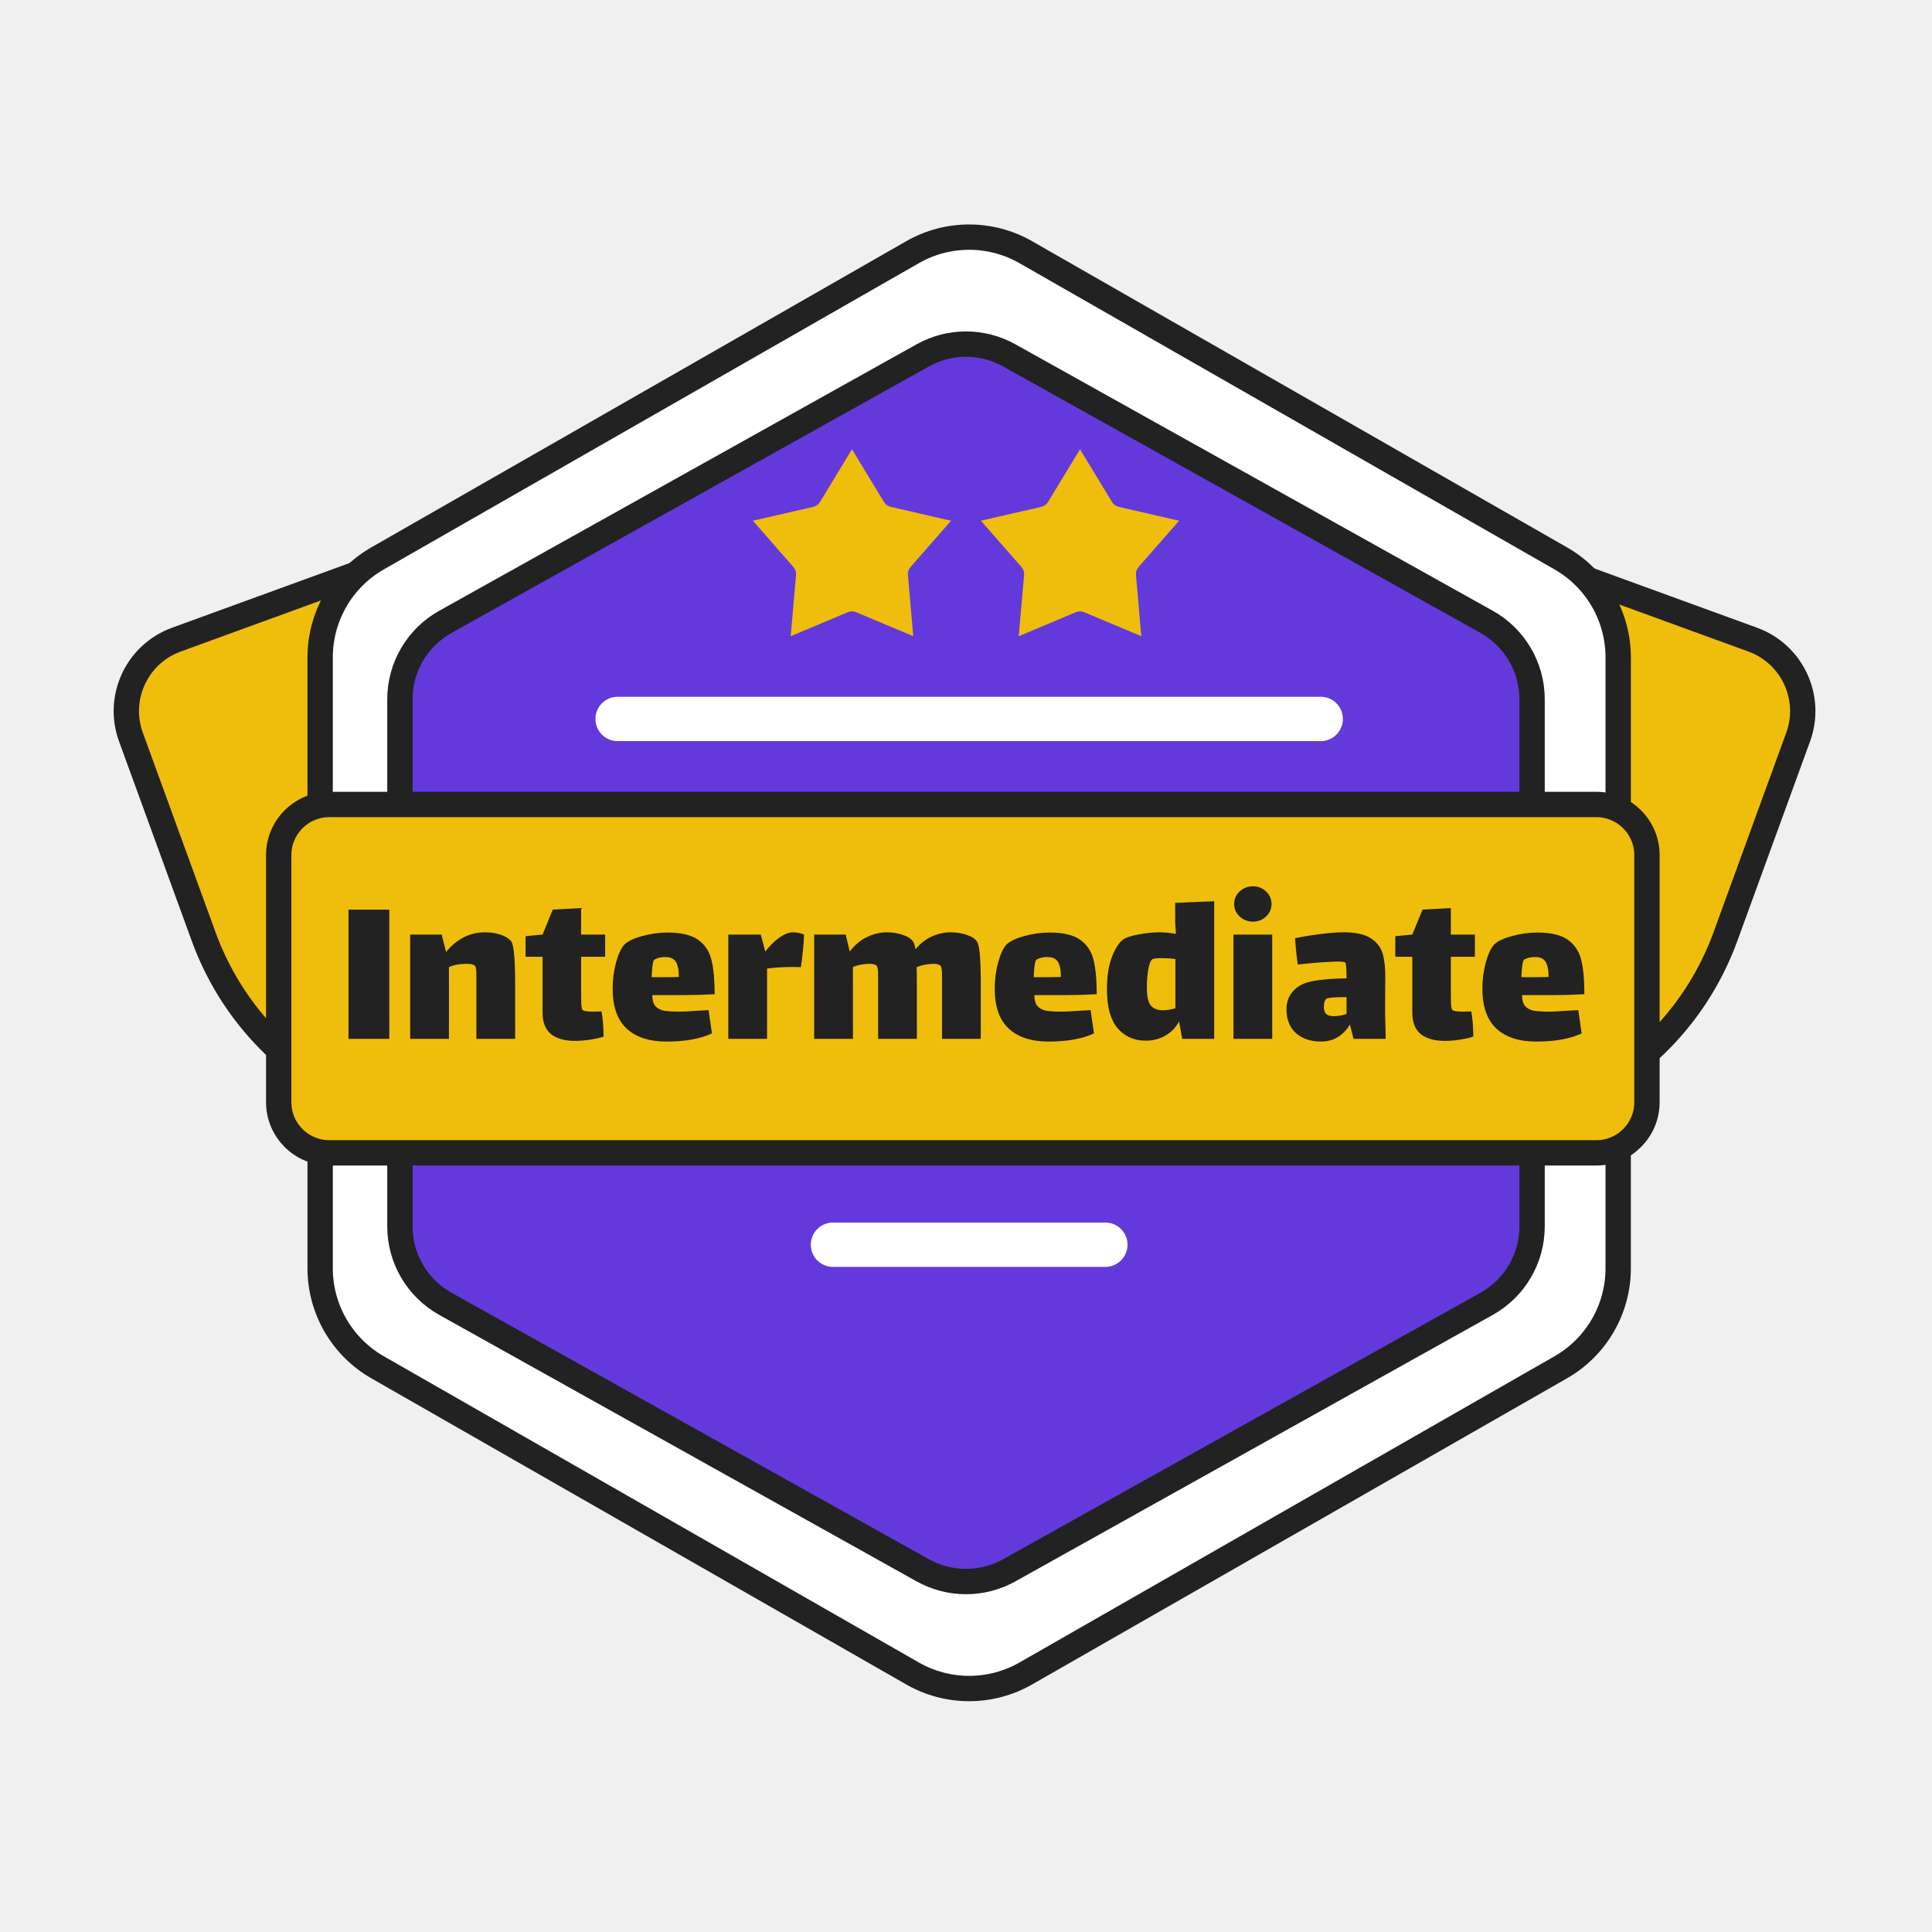
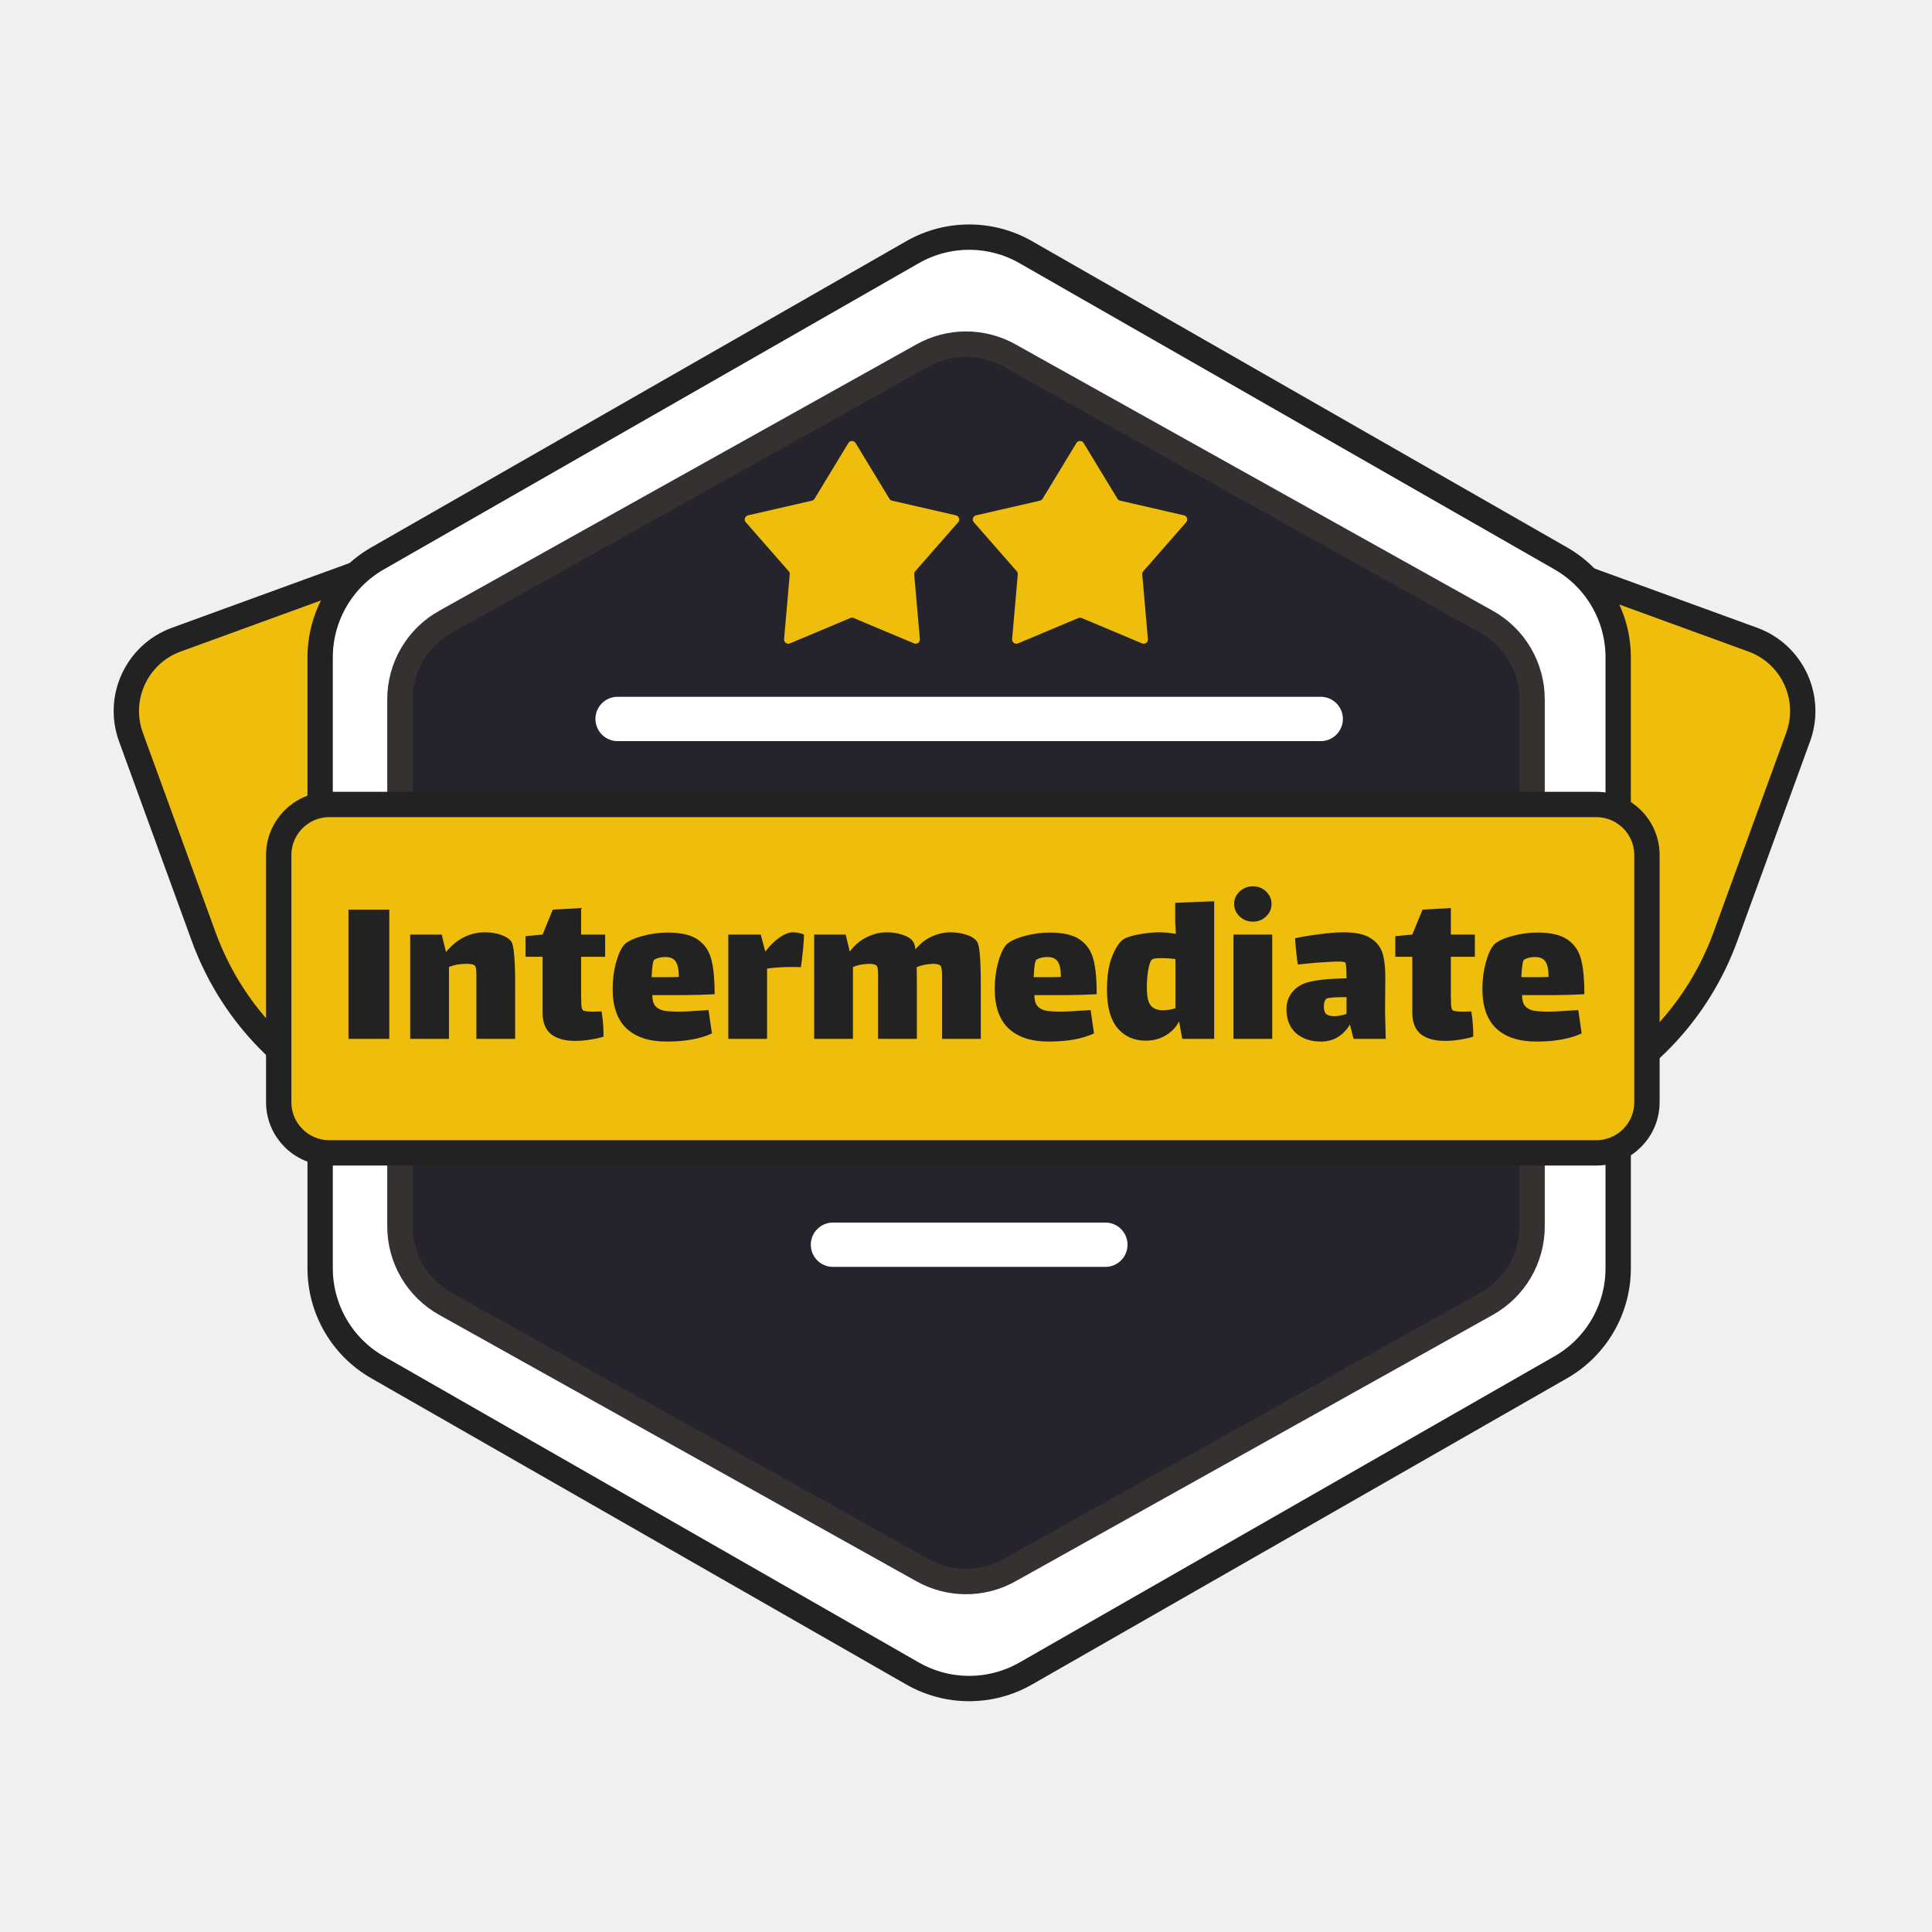
<svg xmlns="http://www.w3.org/2000/svg" width="305" height="305" viewBox="0 0 305 305" fill="none">
  <path d="M198.717 72.564L276.702 100.979C282.929 103.247 286.138 110.135 283.869 116.362L272.4 147.837C263.797 171.448 237.683 183.614 214.073 175.011L167.564 158.065L198.717 72.564Z" fill="#EFBD0B" stroke="#222222" stroke-width="4" />
  <path d="M105.823 72.564L27.839 100.979C21.612 103.247 18.403 110.135 20.672 116.362L32.141 147.837C40.743 171.448 66.858 183.614 90.468 175.011L136.977 158.065L105.823 72.564Z" fill="#EFBD0B" stroke="#222222" stroke-width="4" />
  <path d="M161.942 39.813C156.402 36.643 149.598 36.643 144.058 39.813L59.599 88.156C53.997 91.362 50.541 97.323 50.541 103.778V200.222C50.541 206.677 53.997 212.638 59.599 215.844L144.058 264.186C149.598 267.357 156.402 267.357 161.942 264.186L246.401 215.844C252.003 212.638 255.459 206.677 255.459 200.222V103.778C255.459 97.323 252.003 91.362 246.401 88.156L161.942 39.813Z" fill="white" stroke="#222222" stroke-width="4" />
-   <path d="M145.676 56.099C149.917 53.732 155.083 53.732 159.324 56.099L234.689 98.168C239.12 100.641 241.866 105.319 241.866 110.393V193.607C241.866 198.681 239.12 203.359 234.689 205.832L159.324 247.901C155.083 250.268 149.917 250.268 145.676 247.901L70.311 205.832C65.88 203.359 63.134 198.681 63.134 193.607V110.393C63.134 105.319 65.88 100.641 70.311 98.168L145.676 56.099Z" fill="#6339DC" stroke="#222222" stroke-width="4" />
-   <path d="M170.358 70.198C170.422 70.091 170.578 70.091 170.642 70.198L175.983 78.996C176.147 79.266 176.412 79.457 176.719 79.528L186.801 81.843C186.924 81.871 186.972 82.02 186.889 82.115L180.111 89.855C179.902 90.095 179.799 90.409 179.827 90.726L180.721 100.943C180.732 101.068 180.606 101.16 180.491 101.111L170.952 97.105C170.663 96.984 170.337 96.984 170.048 97.105L160.509 101.111C160.394 101.16 160.268 101.068 160.279 100.943L161.173 90.726C161.201 90.409 161.098 90.095 160.889 89.855L154.111 82.115C154.028 82.02 154.076 81.871 154.199 81.843L164.281 79.528C164.588 79.457 164.853 79.266 165.017 78.996L170.358 70.198L169.935 69.942L170.358 70.198Z" fill="#EFBD0B" stroke="#6339DC" />
-   <path d="M134.358 70.198C134.422 70.091 134.578 70.091 134.642 70.198L139.983 78.996C140.147 79.266 140.412 79.457 140.719 79.528L150.801 81.843C150.924 81.871 150.972 82.02 150.889 82.115L144.111 89.855C143.902 90.095 143.799 90.409 143.827 90.726L144.721 100.943C144.732 101.068 144.606 101.16 144.491 101.111L134.952 97.105C134.663 96.984 134.337 96.984 134.048 97.105L124.509 101.111C124.394 101.16 124.268 101.068 124.279 100.943L125.173 90.726C125.201 90.409 125.098 90.095 124.889 89.855L118.111 82.115C118.028 82.02 118.076 81.871 118.199 81.843L128.281 79.528C128.588 79.457 128.853 79.266 129.017 78.996L134.358 70.198L133.935 69.942L134.358 70.198Z" fill="#EFBD0B" stroke="#6339DC" />
+   <path d="M145.676 56.099C149.917 53.732 155.083 53.732 159.324 56.099L234.689 98.168C239.12 100.641 241.866 105.319 241.866 110.393V193.607C241.866 198.681 239.12 203.359 234.689 205.832L159.324 247.901C155.083 250.268 149.917 250.268 145.676 247.901L70.311 205.832C65.88 203.359 63.134 198.681 63.134 193.607V110.393C63.134 105.319 65.88 100.641 70.311 98.168L145.676 56.099Z" fill="#25232B" stroke="#363131" stroke-width="4" />
+   <path d="M169.93 69.939C170.19 69.511 170.81 69.511 171.07 69.939L176.411 78.737C176.504 78.891 176.656 79 176.831 79.04L186.913 81.355C187.404 81.468 187.597 82.065 187.265 82.444L180.487 90.185C180.368 90.321 180.309 90.501 180.325 90.682L181.219 100.899C181.263 101.399 180.76 101.766 180.297 101.572L170.758 97.566C170.593 97.496 170.407 97.496 170.242 97.566L160.703 101.572C160.24 101.766 159.737 101.399 159.781 100.899L160.675 90.682C160.691 90.501 160.632 90.321 160.513 90.185L153.735 82.444C153.403 82.065 153.596 81.468 154.087 81.355L164.169 79.04C164.344 79 164.496 78.891 164.589 78.737L169.93 69.939Z" fill="#EFBD0B" />
+   <path d="M133.93 69.939C134.19 69.511 134.81 69.511 135.07 69.939L140.411 78.737C140.504 78.891 140.656 79 140.831 79.04L150.913 81.355C151.404 81.468 151.597 82.065 151.265 82.444L144.487 90.185C144.368 90.321 144.309 90.501 144.325 90.682L145.219 100.899C145.263 101.399 144.76 101.766 144.297 101.572L134.758 97.566C134.593 97.496 134.407 97.496 134.242 97.566L124.703 101.572C124.24 101.766 123.737 101.399 123.781 100.899L124.675 90.682C124.691 90.501 124.632 90.321 124.513 90.185L117.735 82.444C117.403 82.065 117.596 81.468 118.087 81.355L128.169 79.04C128.344 79 128.496 78.891 128.589 78.737L133.93 69.939Z" fill="#EFBD0B" />
  <rect x="44" y="127" width="216" height="55" rx="8" fill="#EFBD0B" stroke="#222222" stroke-width="4" />
  <rect x="94" y="110" width="118" height="7" rx="3.5" fill="white" />
  <rect x="128" y="193" width="50" height="7" rx="3.5" fill="white" />
  <path d="M55.015 143.603H61.456V164H55.015V143.603ZM80.681 148.577C80.896 148.839 81.051 149.495 81.146 150.545C81.265 151.595 81.325 153.193 81.325 155.34V164H75.206V155.412V153.944C75.206 153.181 75.146 152.704 75.027 152.513C74.836 152.275 74.395 152.155 73.703 152.155C73.369 152.155 73.118 152.167 72.951 152.191C72.283 152.215 71.591 152.37 70.876 152.656V164H64.757V147.539H69.731L70.411 150.294C72.128 148.219 74.18 147.181 76.566 147.181C77.424 147.181 78.224 147.3 78.963 147.539C79.727 147.778 80.299 148.123 80.681 148.577ZM91.738 157.237C91.738 157.666 91.75 158.119 91.774 158.597C91.798 159.05 91.869 159.336 91.989 159.455C92.156 159.622 92.74 159.706 93.742 159.706L94.959 159.67C95.173 160.815 95.281 162.139 95.281 163.642C94.828 163.809 94.159 163.964 93.277 164.107C92.418 164.25 91.595 164.322 90.808 164.322C89.162 164.322 87.885 163.964 86.979 163.249C86.096 162.509 85.655 161.376 85.655 159.849V151.046H82.971V147.79L85.655 147.539L87.265 143.603L91.738 143.352V147.539H95.531V151.046H91.738V157.237ZM107.345 159.706C107.942 159.706 109.051 159.646 110.673 159.527C110.888 159.527 111.282 159.503 111.854 159.455L112.391 163.141C110.554 164 108.168 164.429 105.234 164.429C102.49 164.429 100.379 163.738 98.9 162.354C97.445 160.97 96.717 158.883 96.717 156.092C96.717 154.66 96.896 153.277 97.254 151.941C97.636 150.605 98.065 149.674 98.542 149.149C99.043 148.624 99.974 148.171 101.333 147.79C102.693 147.408 104.041 147.217 105.377 147.217C107.524 147.217 109.134 147.599 110.208 148.362C111.282 149.125 111.985 150.187 112.319 151.547C112.653 152.883 112.82 154.684 112.82 156.95C111.198 157.046 109.612 157.094 108.061 157.094H102.98C102.98 157.857 103.135 158.43 103.445 158.811C103.779 159.193 104.244 159.443 104.84 159.563C105.437 159.658 106.272 159.706 107.345 159.706ZM103.337 151.475C103.194 151.547 103.087 151.857 103.015 152.406C102.944 152.954 102.896 153.575 102.872 154.267H104.733C105.854 154.267 106.665 154.255 107.166 154.231C107.166 153.086 106.999 152.275 106.665 151.797C106.355 151.32 105.807 151.082 105.019 151.082C104.375 151.082 103.814 151.213 103.337 151.475ZM125.173 147.181C125.483 147.181 125.805 147.217 126.139 147.289C126.497 147.36 126.759 147.444 126.926 147.539C126.926 148.064 126.867 148.935 126.747 150.151C126.628 151.344 126.521 152.191 126.425 152.692C126.187 152.668 125.745 152.656 125.101 152.656C123.598 152.656 122.262 152.74 121.093 152.907V164H114.974V147.539H120.091L120.807 150.187H120.843C121.535 149.281 122.274 148.553 123.061 148.004C123.849 147.456 124.552 147.181 125.173 147.181ZM154.262 148.684C154.644 149.257 154.835 151.475 154.835 155.34V164H148.716V155.948V154.016C148.716 153.133 148.632 152.609 148.465 152.442C148.274 152.251 147.869 152.155 147.249 152.155L146.819 152.191C146.08 152.239 145.376 152.406 144.708 152.692C144.732 153.193 144.744 154.076 144.744 155.34V164H138.624V155.948V153.801C138.624 153.062 138.541 152.609 138.374 152.442C138.183 152.251 137.778 152.155 137.157 152.155L136.728 152.191C136.06 152.215 135.368 152.37 134.652 152.656V164H128.533V147.539H133.507L134.151 150.223C134.939 149.173 135.845 148.41 136.871 147.933C137.897 147.432 138.935 147.181 139.984 147.181C140.867 147.181 141.702 147.312 142.489 147.575C143.3 147.837 143.861 148.207 144.171 148.684C144.314 148.899 144.434 149.292 144.529 149.865C145.292 148.935 146.163 148.255 147.141 147.825C148.119 147.396 149.097 147.181 150.076 147.181C150.958 147.181 151.793 147.312 152.581 147.575C153.392 147.837 153.952 148.207 154.262 148.684ZM167.662 159.706C168.259 159.706 169.368 159.646 170.99 159.527C171.205 159.527 171.598 159.503 172.171 159.455L172.708 163.141C170.871 164 168.485 164.429 165.551 164.429C162.807 164.429 160.696 163.738 159.217 162.354C157.762 160.97 157.034 158.883 157.034 156.092C157.034 154.66 157.213 153.277 157.571 151.941C157.953 150.605 158.382 149.674 158.859 149.149C159.36 148.624 160.29 148.171 161.65 147.79C163.01 147.408 164.358 147.217 165.694 147.217C167.841 147.217 169.451 147.599 170.525 148.362C171.598 149.125 172.302 150.187 172.636 151.547C172.97 152.883 173.137 154.684 173.137 156.95C171.515 157.046 169.928 157.094 168.378 157.094H163.296C163.296 157.857 163.451 158.43 163.762 158.811C164.096 159.193 164.561 159.443 165.157 159.563C165.754 159.658 166.589 159.706 167.662 159.706ZM163.654 151.475C163.511 151.547 163.404 151.857 163.332 152.406C163.261 152.954 163.213 153.575 163.189 154.267H165.05C166.171 154.267 166.982 154.255 167.483 154.231C167.483 153.086 167.316 152.275 166.982 151.797C166.672 151.32 166.123 151.082 165.336 151.082C164.692 151.082 164.131 151.213 163.654 151.475ZM191.68 142.279V164H186.635L186.134 161.245C185.657 162.175 184.953 162.915 184.022 163.463C183.092 164.012 182.042 164.286 180.873 164.286C179.013 164.286 177.522 163.618 176.4 162.282C175.303 160.946 174.754 158.942 174.754 156.27C174.754 154.243 174.993 152.573 175.47 151.261C175.947 149.949 176.508 149.006 177.152 148.434C177.557 148.076 178.38 147.778 179.621 147.539C180.885 147.3 182.007 147.181 182.985 147.181C183.844 147.181 184.726 147.265 185.633 147.432C185.561 146.287 185.525 145.654 185.525 145.535V142.529L191.68 142.279ZM183.557 159.491C184.201 159.491 184.869 159.384 185.561 159.169V151.404C184.869 151.308 184.106 151.261 183.271 151.261C182.555 151.261 182.102 151.32 181.911 151.44C181.649 151.63 181.434 152.179 181.267 153.086C181.124 153.968 181.052 154.899 181.052 155.877C181.052 157.332 181.267 158.298 181.696 158.775C182.15 159.253 182.77 159.491 183.557 159.491ZM197.801 145.499C196.99 145.499 196.286 145.225 195.69 144.676C195.117 144.128 194.831 143.471 194.831 142.708C194.831 141.945 195.117 141.289 195.69 140.74C196.286 140.191 196.99 139.917 197.801 139.917C198.612 139.917 199.304 140.191 199.877 140.74C200.449 141.289 200.735 141.945 200.735 142.708C200.735 143.471 200.449 144.128 199.877 144.676C199.304 145.225 198.612 145.499 197.801 145.499ZM194.724 147.539H200.843V164H194.724V147.539ZM213.682 164L213.109 161.746C212.012 163.535 210.485 164.429 208.529 164.429C206.93 164.429 205.618 163.988 204.593 163.105C203.591 162.199 203.09 160.934 203.09 159.312C203.09 158.31 203.376 157.439 203.948 156.7C204.545 155.937 205.356 155.4 206.382 155.09C207.718 154.708 209.781 154.493 212.573 154.445C212.573 152.871 212.501 152.036 212.358 151.941C212.239 151.845 211.857 151.797 211.213 151.797C210.807 151.797 210.247 151.821 209.531 151.869C208.386 151.917 206.835 152.048 204.879 152.263C204.688 150.974 204.545 149.591 204.449 148.112C205.714 147.849 207.038 147.634 208.422 147.467C209.805 147.277 211.046 147.181 212.143 147.181C214.052 147.181 215.483 147.503 216.437 148.147C217.392 148.768 218.012 149.591 218.298 150.617C218.584 151.642 218.716 152.943 218.692 154.517L218.656 159.777L218.763 164H213.682ZM210.604 160.422C211.225 160.422 211.881 160.302 212.573 160.064V157.416H212.286C210.521 157.416 209.543 157.511 209.352 157.702C209.233 157.821 209.137 158 209.066 158.239C209.018 158.477 208.994 158.704 208.994 158.919C208.994 159.491 209.125 159.885 209.388 160.099C209.65 160.314 210.056 160.422 210.604 160.422ZM229.041 157.237C229.041 157.666 229.053 158.119 229.077 158.597C229.101 159.05 229.172 159.336 229.292 159.455C229.459 159.622 230.043 159.706 231.045 159.706L232.262 159.67C232.476 160.815 232.584 162.139 232.584 163.642C232.131 163.809 231.463 163.964 230.58 164.107C229.721 164.25 228.898 164.322 228.111 164.322C226.465 164.322 225.188 163.964 224.282 163.249C223.399 162.509 222.958 161.376 222.958 159.849V151.046H220.274V147.79L222.958 147.539L224.568 143.603L229.041 143.352V147.539H232.834V151.046H229.041V157.237ZM244.648 159.706C245.245 159.706 246.354 159.646 247.976 159.527C248.191 159.527 248.585 159.503 249.157 159.455L249.694 163.141C247.857 164 245.471 164.429 242.537 164.429C239.793 164.429 237.682 163.738 236.203 162.354C234.748 160.97 234.02 158.883 234.02 156.092C234.02 154.66 234.199 153.277 234.557 151.941C234.939 150.605 235.368 149.674 235.845 149.149C236.346 148.624 237.277 148.171 238.636 147.79C239.996 147.408 241.344 147.217 242.68 147.217C244.827 147.217 246.438 147.599 247.511 148.362C248.585 149.125 249.288 150.187 249.622 151.547C249.956 152.883 250.123 154.684 250.123 156.95C248.501 157.046 246.915 157.094 245.364 157.094H240.283C240.283 157.857 240.438 158.43 240.748 158.811C241.082 159.193 241.547 159.443 242.143 159.563C242.74 159.658 243.575 159.706 244.648 159.706ZM240.64 151.475C240.497 151.547 240.39 151.857 240.318 152.406C240.247 152.954 240.199 153.575 240.175 154.267H242.036C243.157 154.267 243.968 154.255 244.469 154.231C244.469 153.086 244.302 152.275 243.968 151.797C243.658 151.32 243.11 151.082 242.322 151.082C241.678 151.082 241.118 151.213 240.64 151.475Z" fill="#222222" />
</svg>
